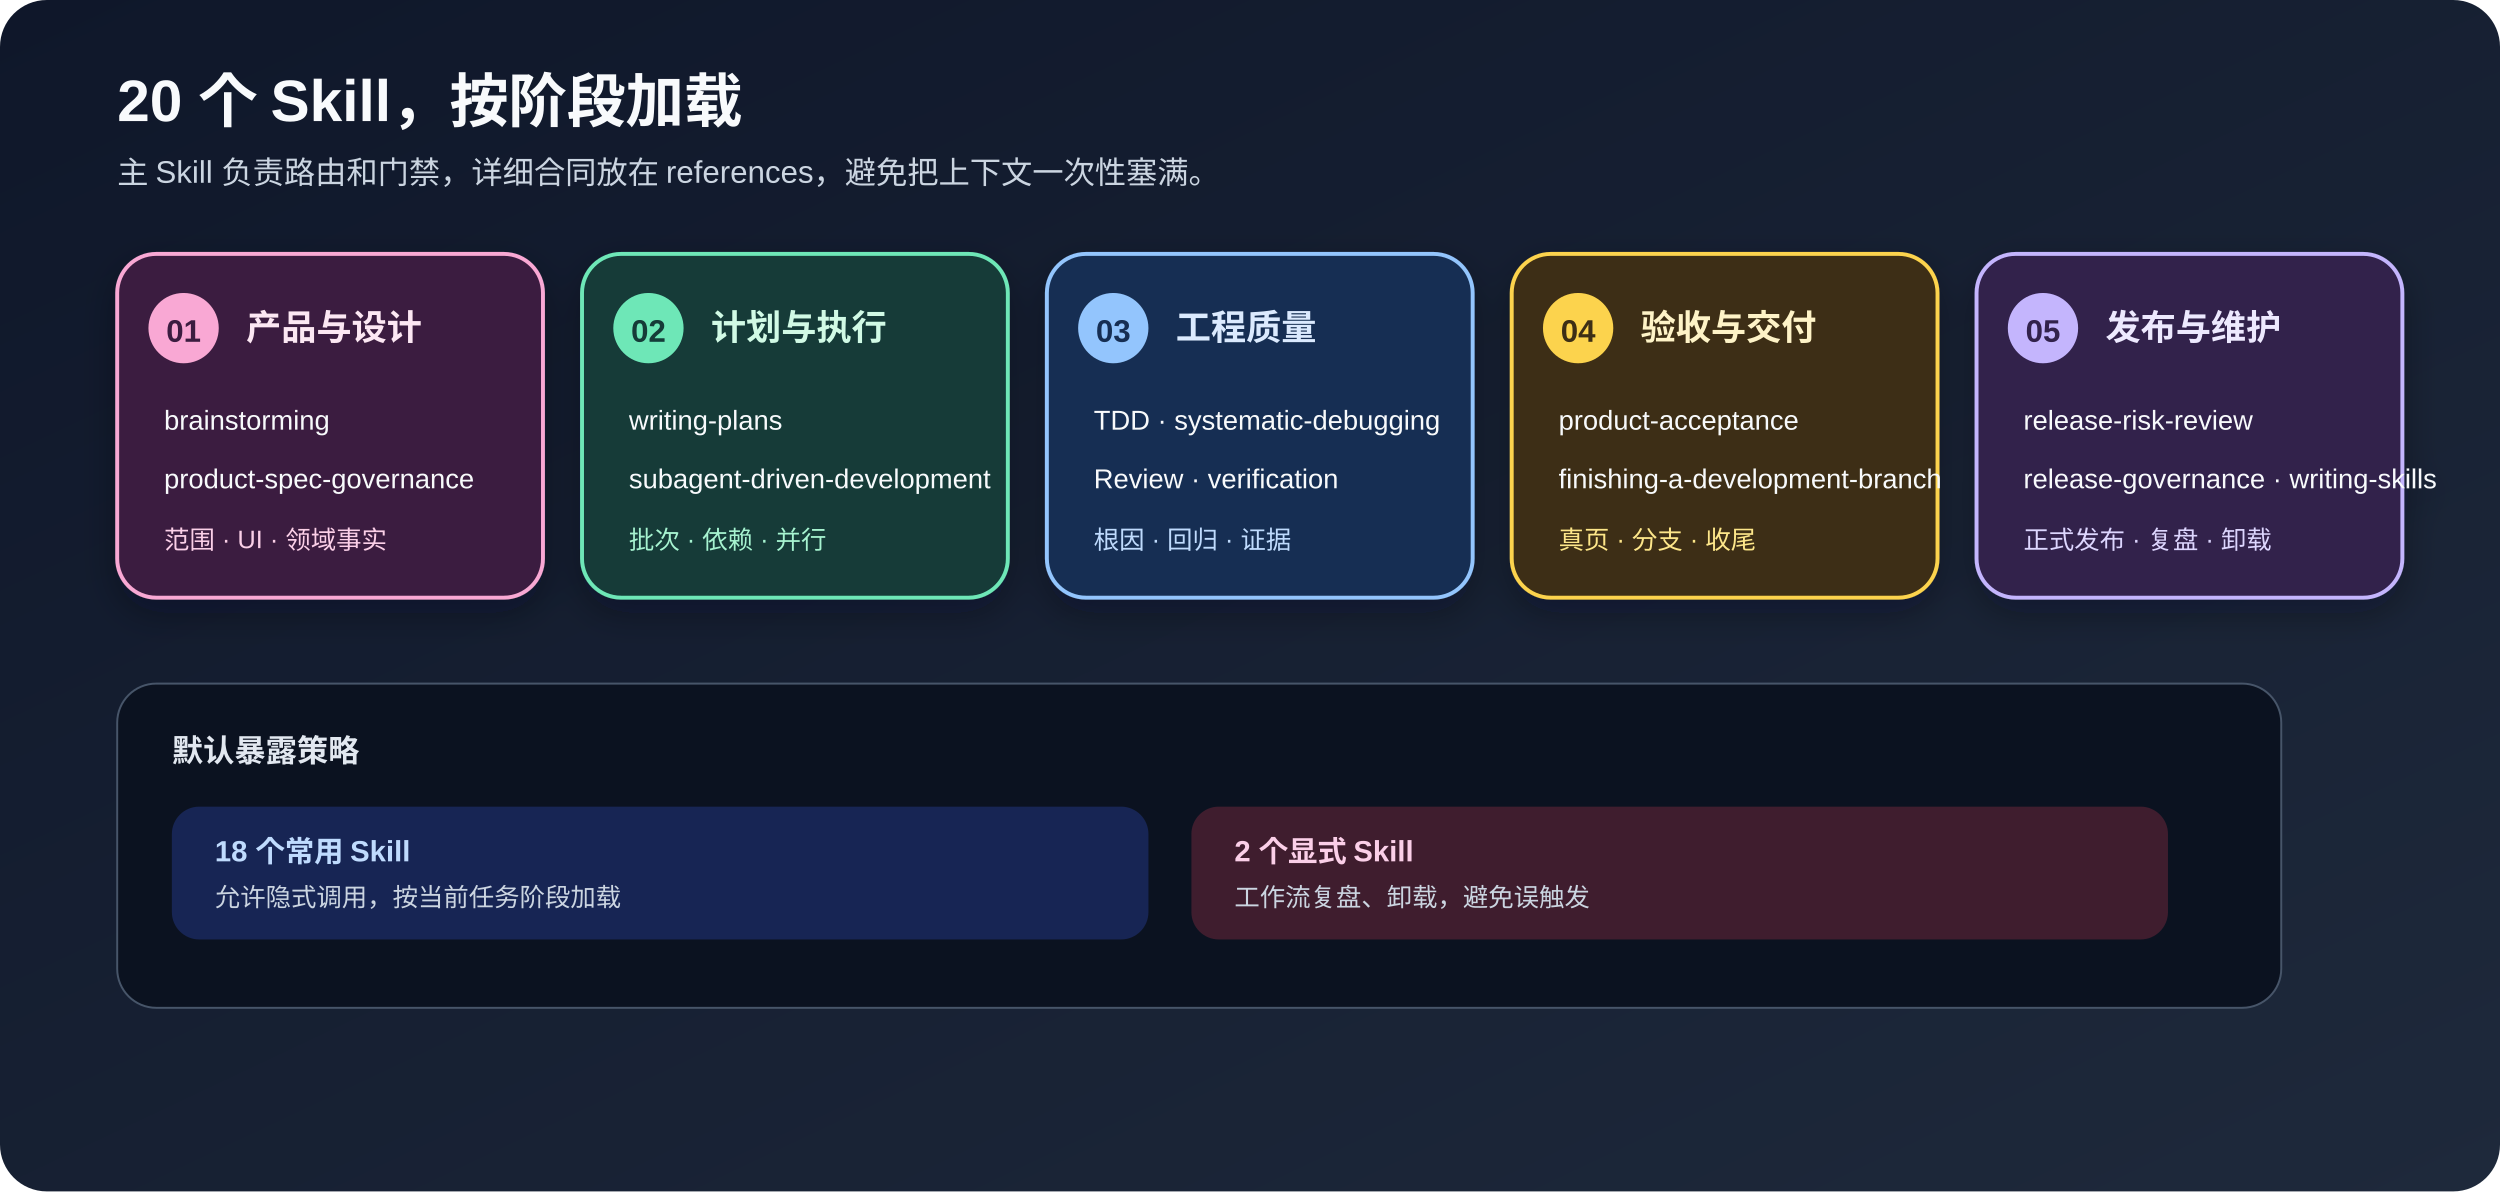
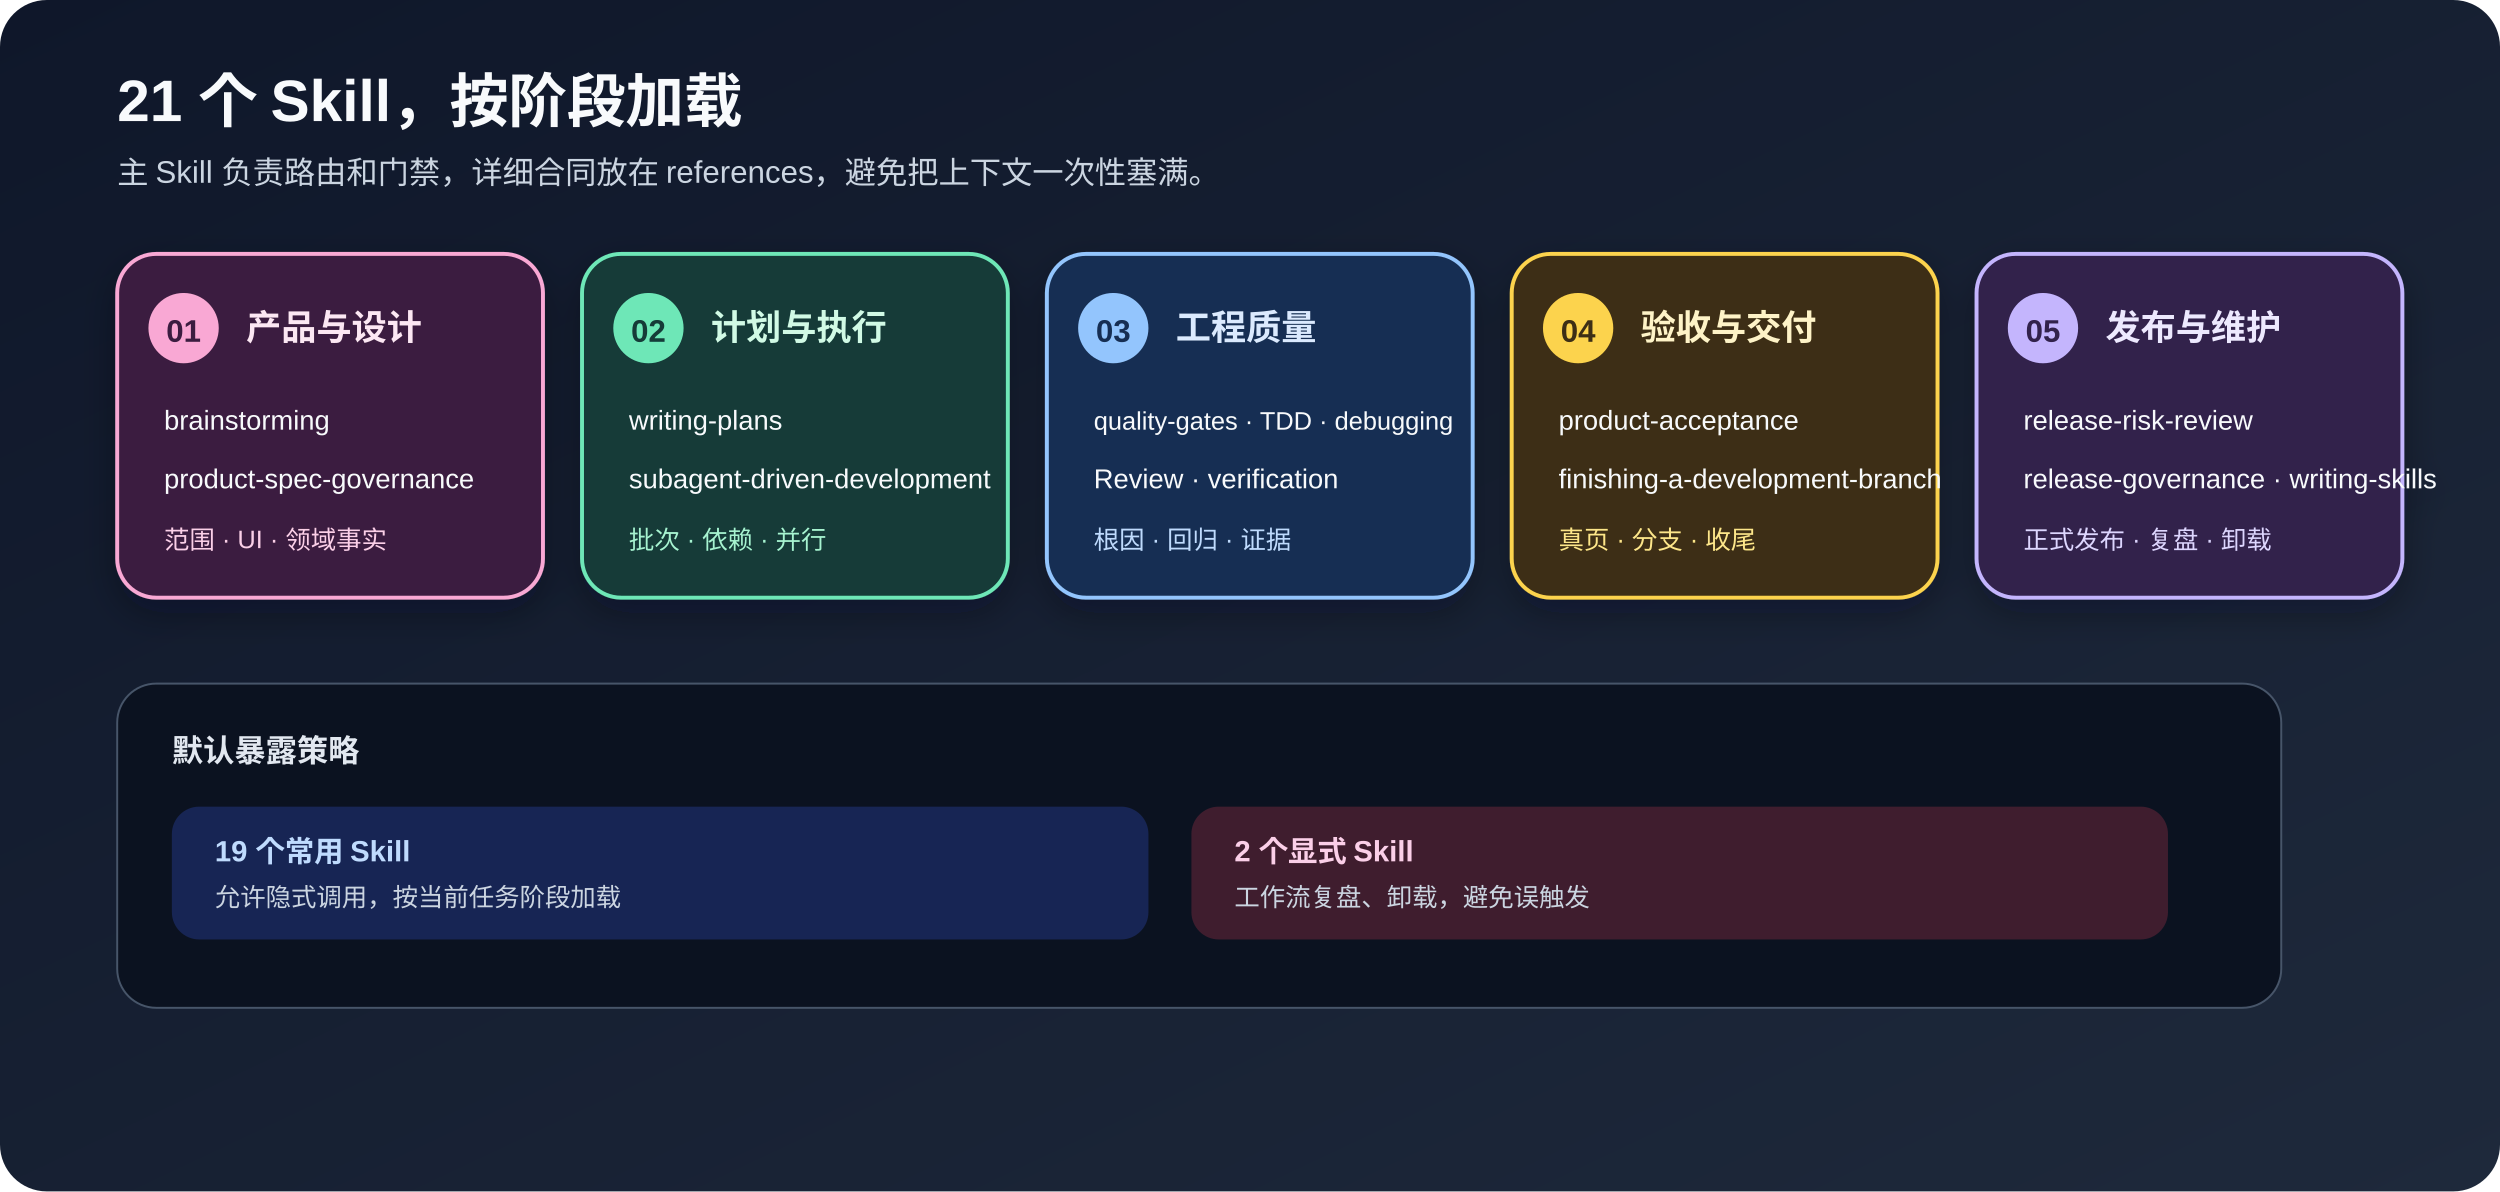
<svg xmlns="http://www.w3.org/2000/svg" width="2560" height="1220" viewBox="0 0 1280 610" role="img" aria-labelledby="title desc" style="shape-rendering:geometricPrecision;text-rendering:geometricPrecision">
  <defs>
    <linearGradient id="bg" x1="0" y1="0" x2="1" y2="1">
      <stop offset="0" stop-color="#0f172a" />
      <stop offset="1" stop-color="#1e293b" />
    </linearGradient>
    <filter id="shadow" x="-20%" y="-20%" width="140%" height="150%">
      <feDropShadow dx="0" dy="7" stdDeviation="9" flood-color="#020617" flood-opacity="0.32" />
    </filter>
  </defs>
  <rect width="1280" height="610" rx="24" fill="url(#bg)" />
-   <text x="60" y="62" fill="#f8fafc" font-size="30" font-weight="800" font-family="Arial, PingFang SC, Microsoft YaHei, sans-serif">20 个 Skill，按阶段加载</text>
+   <text x="60" y="62" fill="#f8fafc" font-size="30" font-weight="800" font-family="Arial, PingFang SC, Microsoft YaHei, sans-serif">21 个 Skill，按阶段加载</text>
  <text x="60" y="94" fill="#cbd5e1" font-size="16" font-family="Arial, PingFang SC, Microsoft YaHei, sans-serif">主 Skill 负责路由和门禁，详细合同放在 references，避免把上下文一次性塞满。</text>
  <g transform="translate(60 130)" filter="url(#shadow)">
    <g>
      <rect width="218" height="176" rx="20" fill="#3b1d3f" stroke="#f9a8d4" stroke-width="2" />
      <circle cx="34" cy="38" r="18" fill="#f9a8d4" />
      <text x="34" y="45" text-anchor="middle" fill="#3b1d3f" font-size="16" font-weight="800" font-family="Arial, sans-serif">01</text>
      <text x="66" y="44" fill="#fce7f3" font-size="18" font-weight="800" font-family="Arial, PingFang SC, sans-serif">产品与设计</text>
      <text x="24" y="90" fill="#f8fafc" font-size="14" font-family="Arial, PingFang SC, sans-serif">brainstorming</text>
      <text x="24" y="120" fill="#f8fafc" font-size="14" font-family="Arial, PingFang SC, sans-serif">product-spec-governance</text>
      <text x="24" y="151" fill="#fbcfe8" font-size="13" font-family="Arial, PingFang SC, sans-serif">范围 · UI · 领域事实</text>
    </g>
    <g transform="translate(238)">
      <rect width="218" height="176" rx="20" fill="#123a37" stroke="#6ee7b7" stroke-width="2" />
      <circle cx="34" cy="38" r="18" fill="#6ee7b7" />
      <text x="34" y="45" text-anchor="middle" fill="#123a37" font-size="16" font-weight="800" font-family="Arial, sans-serif">02</text>
      <text x="66" y="44" fill="#d1fae5" font-size="18" font-weight="800" font-family="Arial, PingFang SC, sans-serif">计划与执行</text>
      <text x="24" y="90" fill="#f8fafc" font-size="14" font-family="Arial, PingFang SC, sans-serif">writing-plans</text>
      <text x="24" y="120" fill="#f8fafc" font-size="14" font-family="Arial, PingFang SC, sans-serif">subagent-driven-development</text>
      <text x="24" y="151" fill="#a7f3d0" font-size="13" font-family="Arial, PingFang SC, sans-serif">批次 · 依赖 · 并行</text>
    </g>
    <g transform="translate(476)">
      <rect width="218" height="176" rx="20" fill="#172f52" stroke="#93c5fd" stroke-width="2" />
      <circle cx="34" cy="38" r="18" fill="#93c5fd" />
      <text x="34" y="45" text-anchor="middle" fill="#172f52" font-size="16" font-weight="800" font-family="Arial, sans-serif">03</text>
      <text x="66" y="44" fill="#dbeafe" font-size="18" font-weight="800" font-family="Arial, PingFang SC, sans-serif">工程质量</text>
-       <text x="24" y="90" fill="#f8fafc" font-size="14" font-family="Arial, PingFang SC, sans-serif">TDD · systematic-debugging</text>
+       <text x="24" y="90" fill="#f8fafc" font-size="13" font-family="Arial, PingFang SC, sans-serif">quality-gates · TDD · debugging</text>
      <text x="24" y="120" fill="#f8fafc" font-size="14" font-family="Arial, PingFang SC, sans-serif">Review · verification</text>
      <text x="24" y="151" fill="#bfdbfe" font-size="13" font-family="Arial, PingFang SC, sans-serif">根因 · 回归 · 证据</text>
    </g>
    <g transform="translate(714)">
      <rect width="218" height="176" rx="20" fill="#3d2e13" stroke="#fcd34d" stroke-width="2" />
      <circle cx="34" cy="38" r="18" fill="#fcd34d" />
      <text x="34" y="45" text-anchor="middle" fill="#3d2e13" font-size="16" font-weight="800" font-family="Arial, sans-serif">04</text>
      <text x="66" y="44" fill="#fef3c7" font-size="18" font-weight="800" font-family="Arial, PingFang SC, sans-serif">验收与交付</text>
      <text x="24" y="90" fill="#f8fafc" font-size="14" font-family="Arial, PingFang SC, sans-serif">product-acceptance</text>
      <text x="24" y="120" fill="#f8fafc" font-size="14" font-family="Arial, PingFang SC, sans-serif">finishing-a-development-branch</text>
      <text x="24" y="151" fill="#fde68a" font-size="13" font-family="Arial, PingFang SC, sans-serif">真页 · 分支 · 收尾</text>
    </g>
    <g transform="translate(952)">
      <rect width="218" height="176" rx="20" fill="#30204b" stroke="#c4b5fd" stroke-width="2" />
      <circle cx="34" cy="38" r="18" fill="#c4b5fd" />
      <text x="34" y="45" text-anchor="middle" fill="#30204b" font-size="16" font-weight="800" font-family="Arial, sans-serif">05</text>
      <text x="66" y="44" fill="#ede9fe" font-size="18" font-weight="800" font-family="Arial, PingFang SC, sans-serif">发布与维护</text>
      <text x="24" y="90" fill="#f8fafc" font-size="14" font-family="Arial, PingFang SC, sans-serif">release-risk-review</text>
      <text x="24" y="120" fill="#f8fafc" font-size="14" font-family="Arial, PingFang SC, sans-serif">release-governance · writing-skills</text>
      <text x="24" y="151" fill="#ddd6fe" font-size="13" font-family="Arial, PingFang SC, sans-serif">正式发布 · 复盘 · 卸载</text>
    </g>
  </g>
  <g transform="translate(60 350)">
    <rect width="1108" height="166" rx="20" fill="#0b1220" stroke="#475569" />
    <text x="28" y="40" fill="#e2e8f0" font-size="16" font-weight="800" font-family="Arial, PingFang SC, Microsoft YaHei, sans-serif">默认暴露策略</text>
    <g transform="translate(28 63)">
      <rect width="500" height="68" rx="14" fill="#172554" />
-       <text x="22" y="28" fill="#bfdbfe" font-size="15" font-weight="700" font-family="Arial, PingFang SC, Microsoft YaHei, sans-serif">18 个常用 Skill</text>
+       <text x="22" y="28" fill="#bfdbfe" font-size="15" font-weight="700" font-family="Arial, PingFang SC, Microsoft YaHei, sans-serif">19 个常用 Skill</text>
      <text x="22" y="51" fill="#cbd5e1" font-size="13" font-family="Arial, PingFang SC, Microsoft YaHei, sans-serif">允许隐式调用，按当前任务阶段加载</text>
    </g>
    <g transform="translate(550 63)">
      <rect width="500" height="68" rx="14" fill="#3f1d2e" />
      <text x="22" y="28" fill="#fbcfe8" font-size="15" font-weight="700" font-family="Arial, PingFang SC, Microsoft YaHei, sans-serif">2 个显式 Skill</text>
      <text x="22" y="51" fill="#cbd5e1" font-size="13" font-family="Arial, PingFang SC, Microsoft YaHei, sans-serif">工作流复盘、卸载，避免误触发</text>
    </g>
  </g>
</svg>
